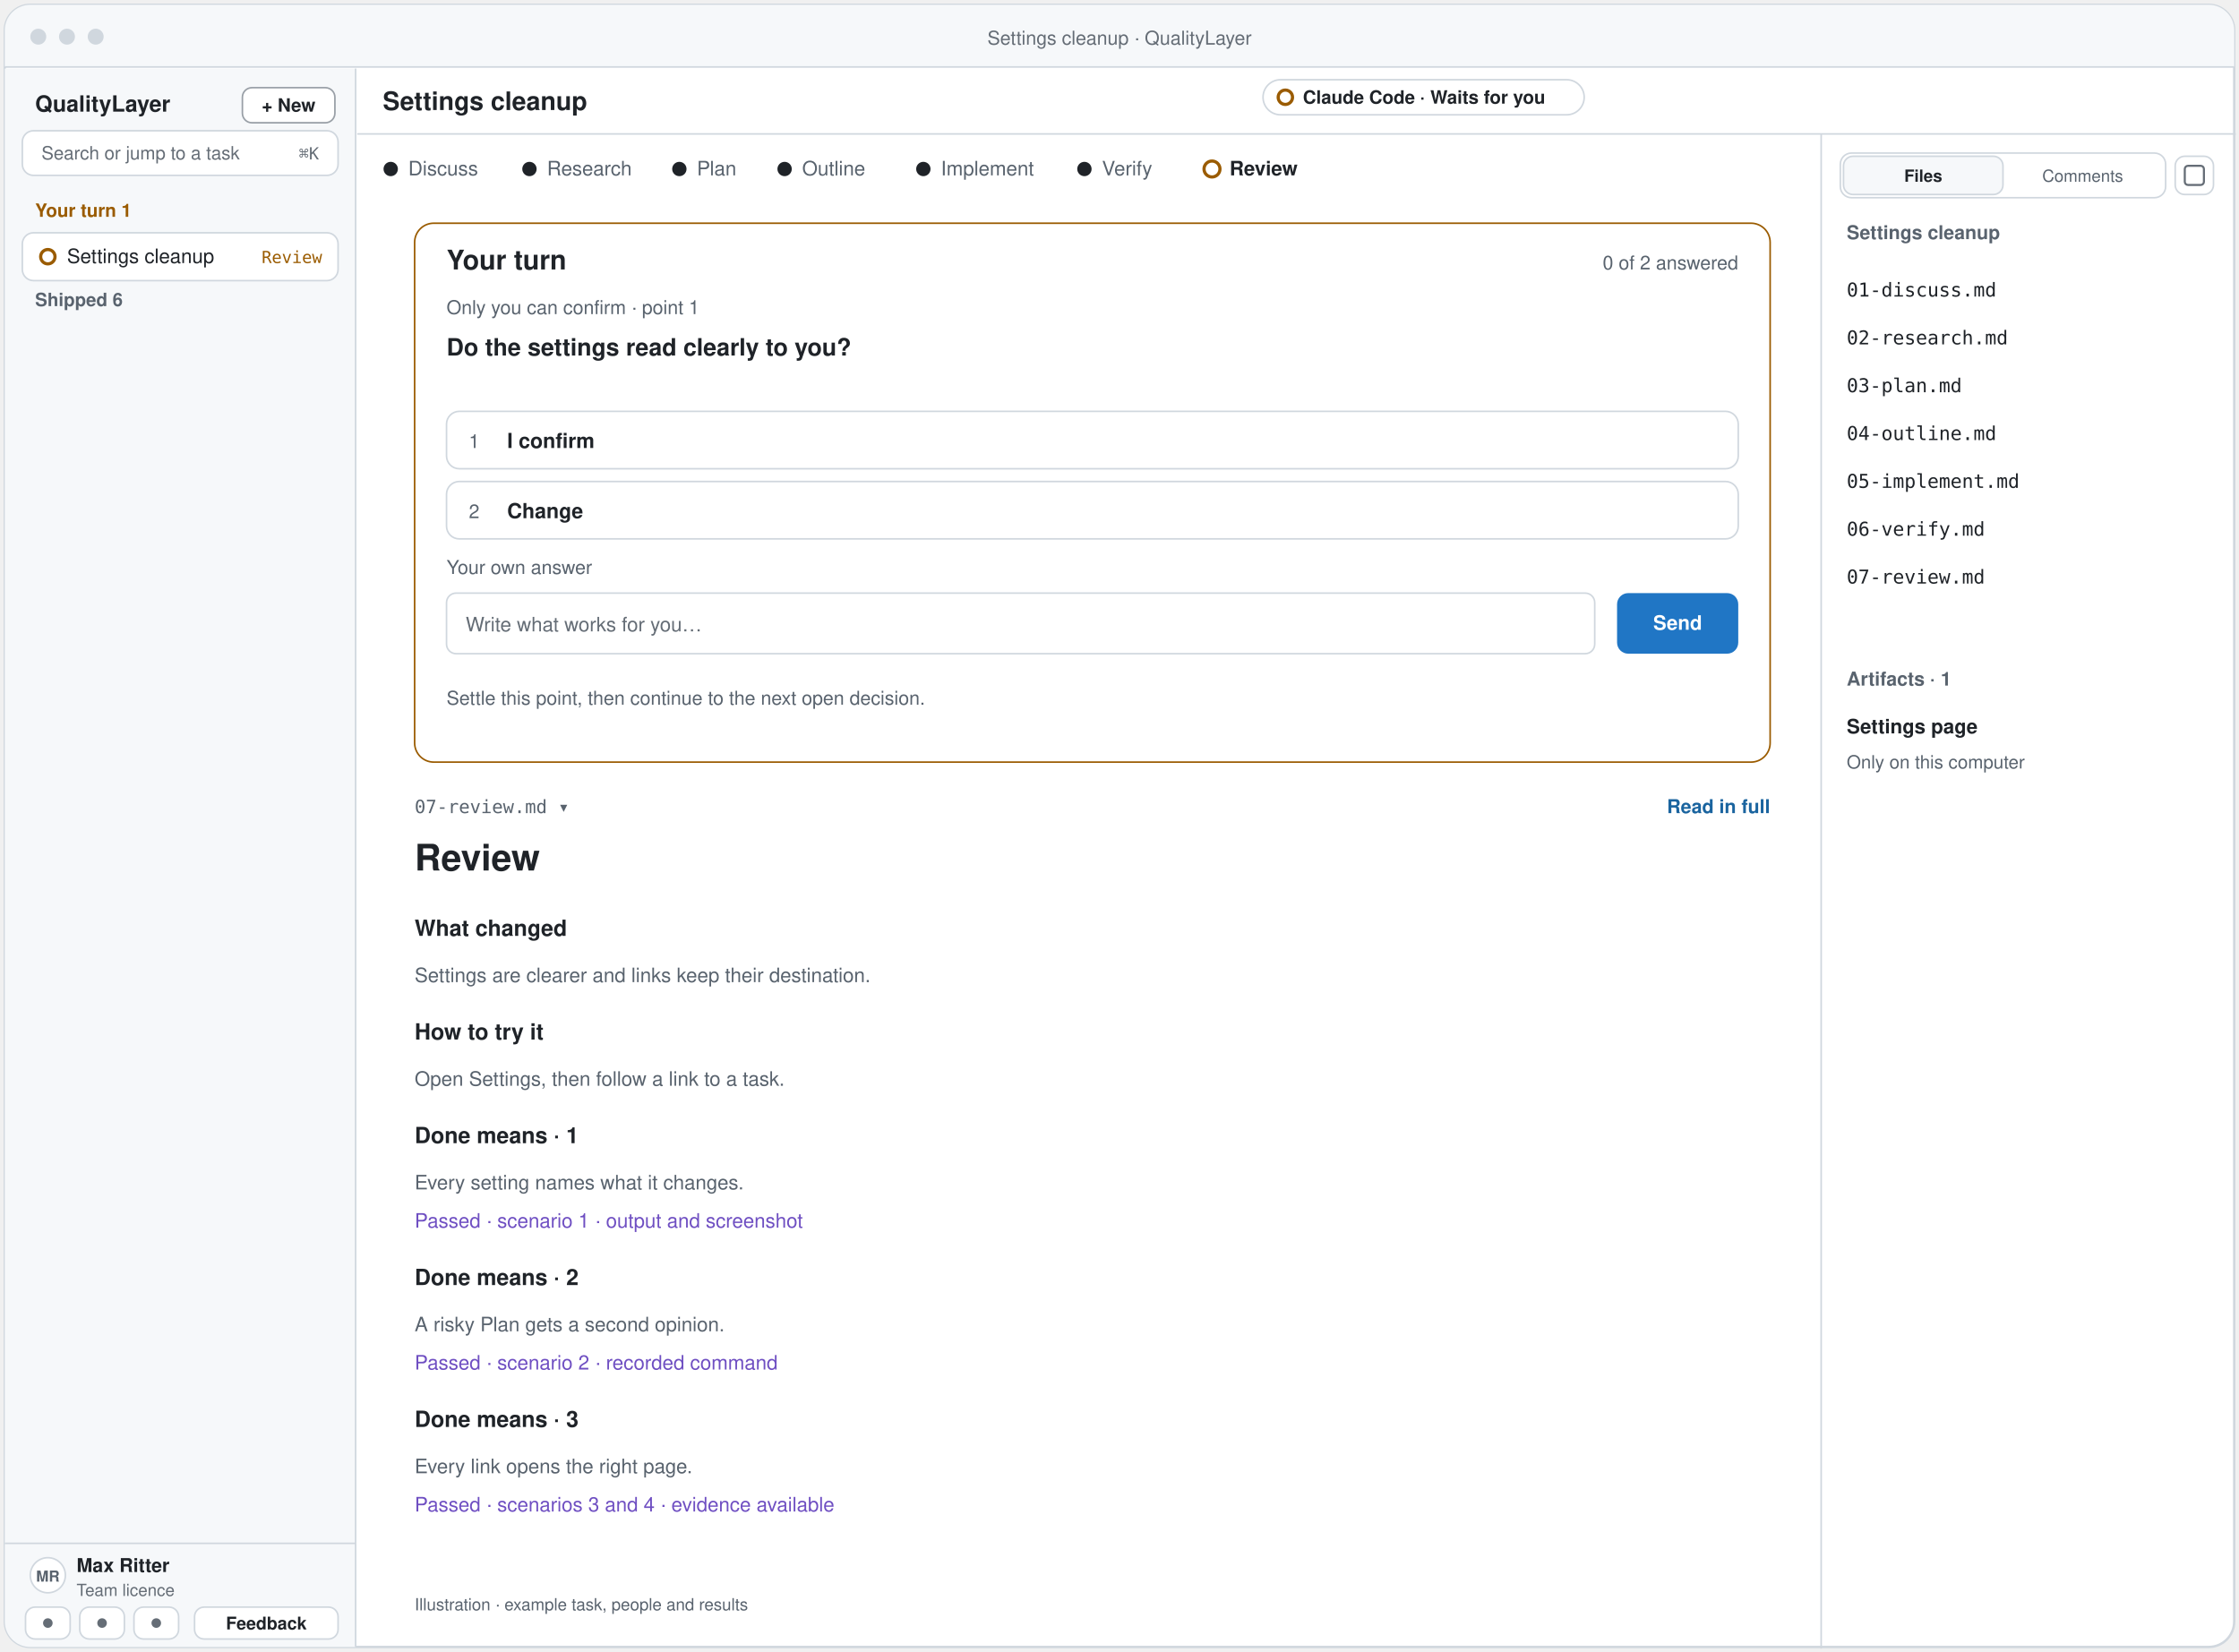
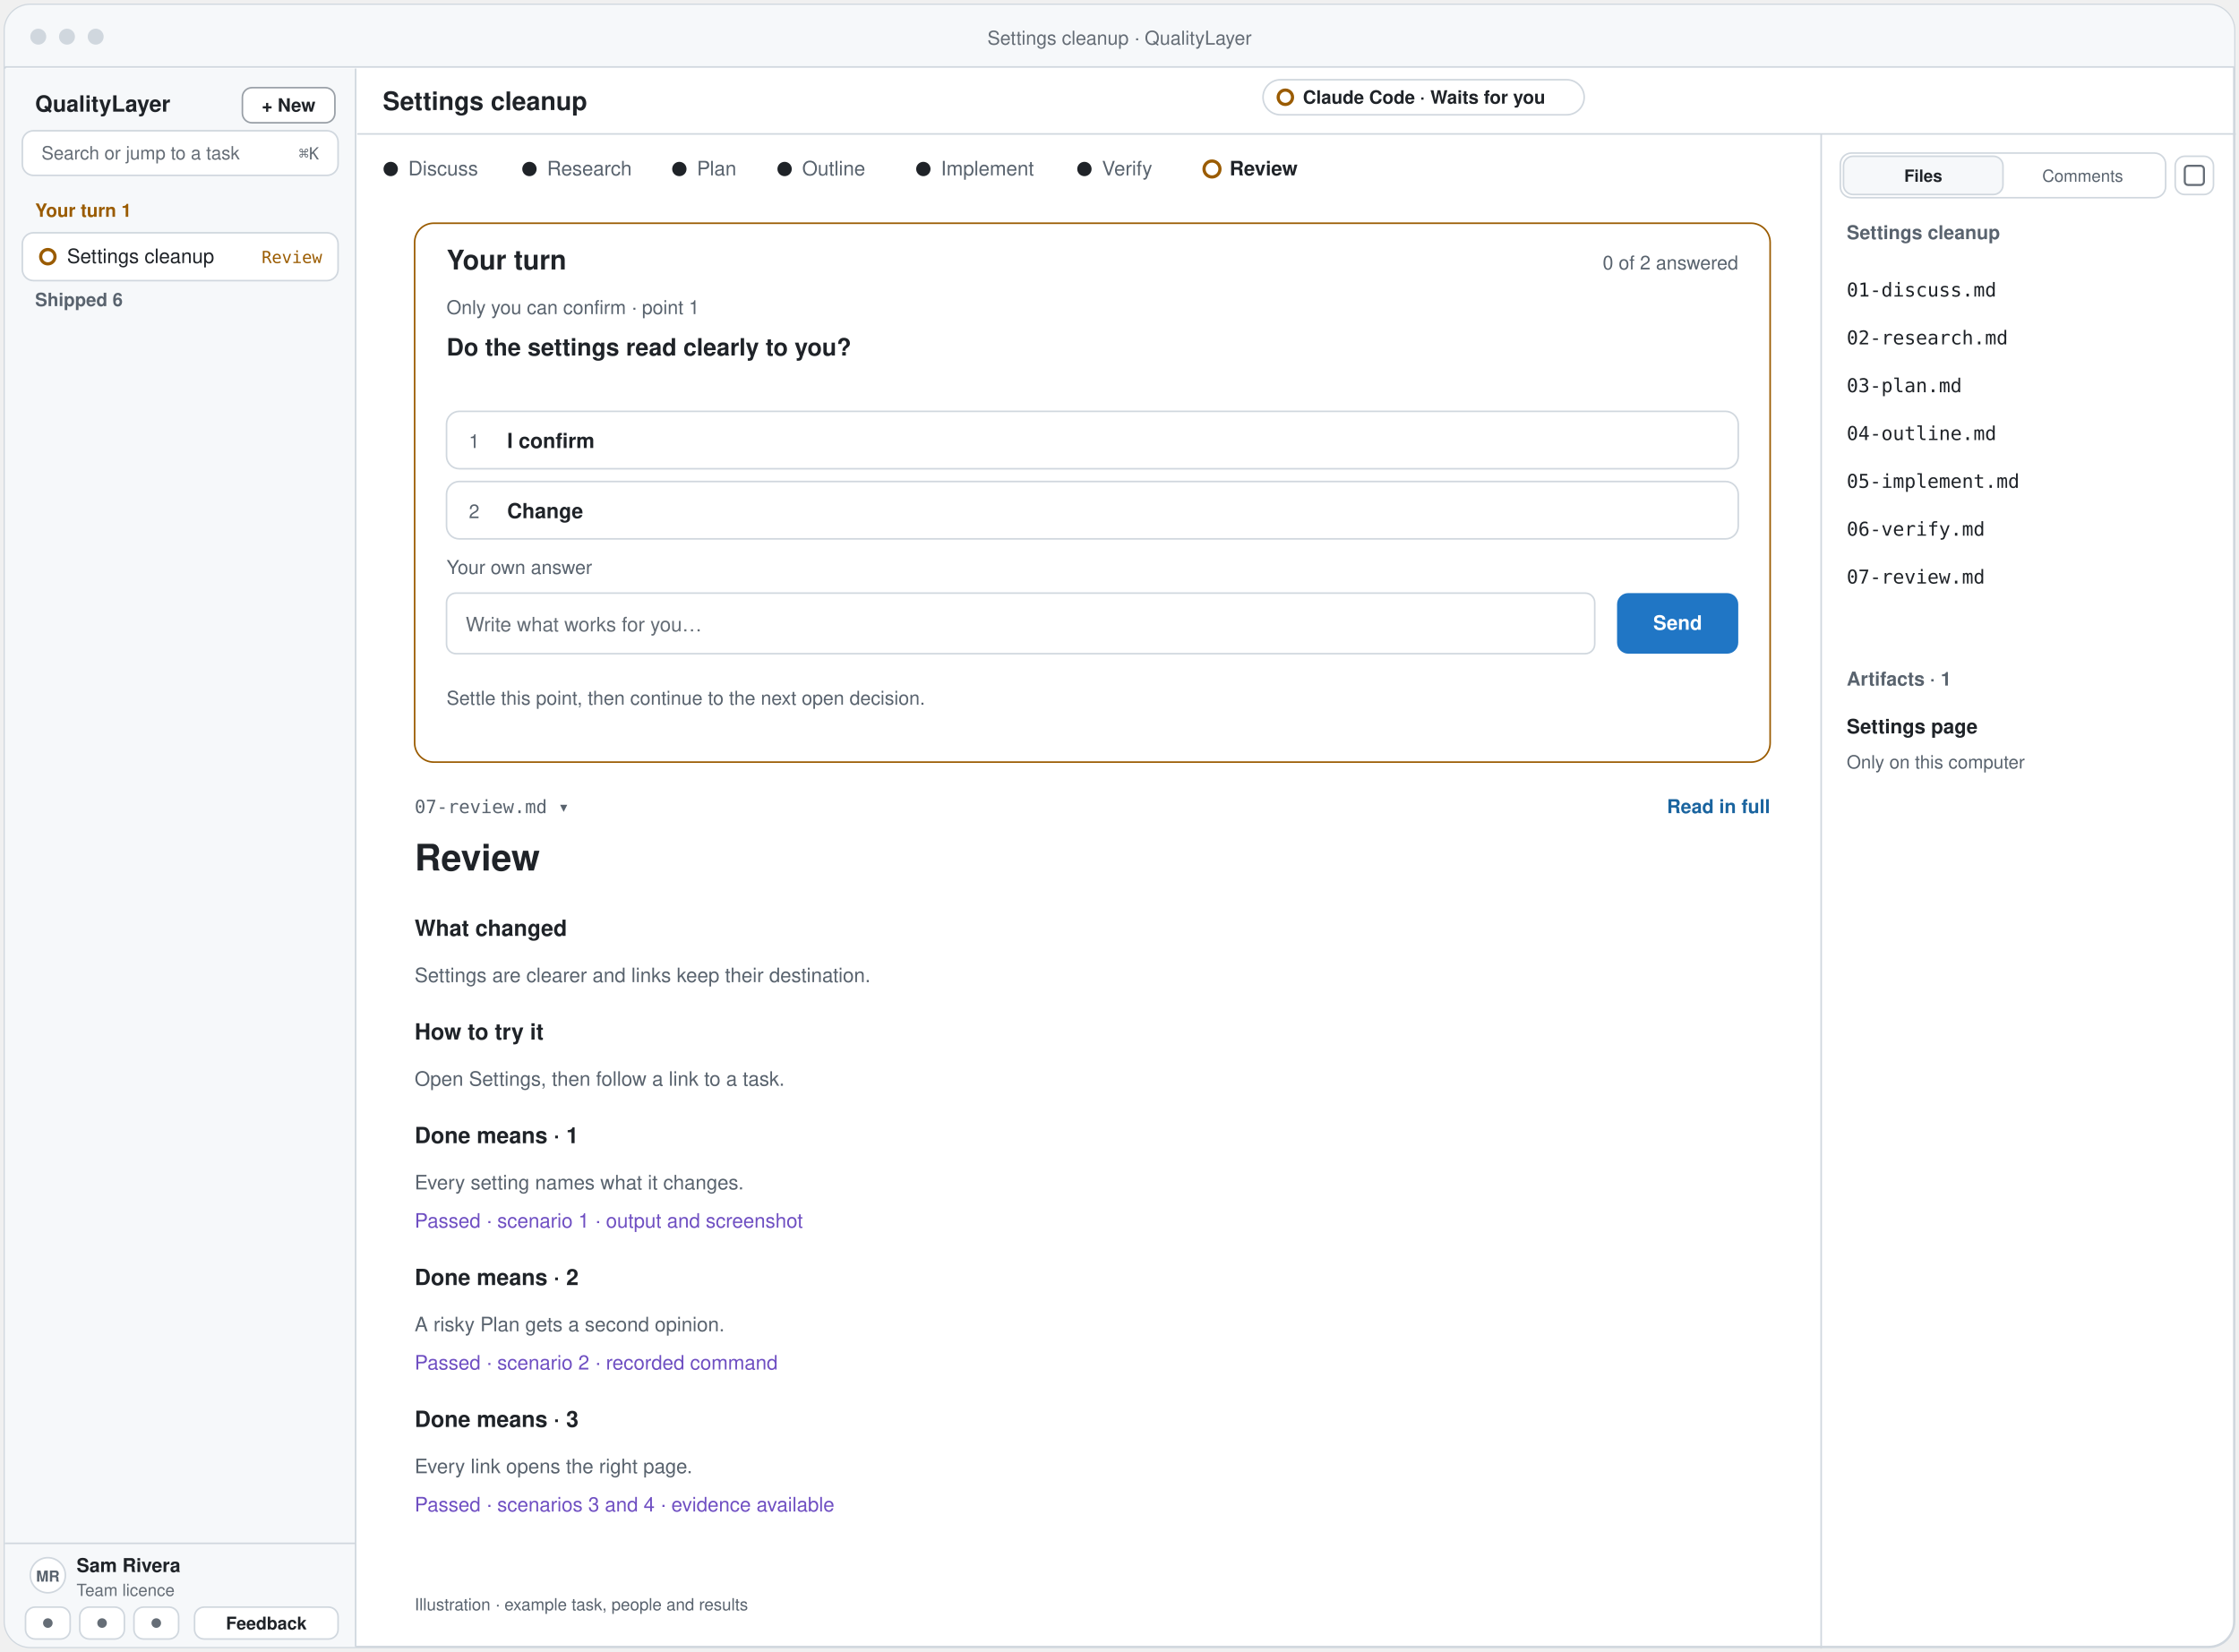
<svg xmlns="http://www.w3.org/2000/svg" style="background:#ffffff" width="1404" height="1036" viewBox="-2 -2 1404 1036" role="img" aria-label="Review: named agent status, one focused Your turn card above the work, visible own words and Send for questions, and Files / Comments with artifacts within Files">
  <rect x="1" y="1" width="1398" height="1030" rx="16" fill="#ffffff" stroke="#d0d7de" stroke-width="1.5" />
  <path d="M1 17 a16 16 0 0 1 16 -16 H1383 a16 16 0 0 1 16 16 V40 H1 Z" fill="#f6f8fa" />
  <line x1="1" y1="40" x2="1399" y2="40" stroke="#d0d7de" />
  <circle cx="22" cy="21" r="5" fill="#d0d7de" />
  <circle cx="40" cy="21" r="5" fill="#d0d7de" />
  <circle cx="58" cy="21" r="5" fill="#d0d7de" />
  <text x="700.0" y="26" font-family="-apple-system, BlinkMacSystemFont, 'Segoe UI', 'Helvetica Neue', Helvetica, Arial, sans-serif" font-size="12" font-weight="500" fill="#656d76" text-anchor="middle">Settings cleanup · QualityLayer</text>
  <path d="M1 41 H221 V1031 H17 a16 16 0 0 1 -16 -16 Z" fill="#f6f8fa" />
  <line x1="221" y1="41" x2="221" y2="1031" stroke="#d0d7de" />
  <text x="20" y="68" font-family="-apple-system, BlinkMacSystemFont, 'Segoe UI', 'Helvetica Neue', Helvetica, Arial, sans-serif" font-size="14" font-weight="700" fill="#1f2328" text-anchor="start">QualityLayer</text>
  <rect x="150" y="53" width="58" height="22" rx="6" fill="#ffffff" stroke="#59636e" stroke-opacity="0.6" />
  <text x="179" y="68" font-family="-apple-system, BlinkMacSystemFont, 'Segoe UI', 'Helvetica Neue', Helvetica, Arial, sans-serif" font-size="11.5" font-weight="600" fill="#1f2328" text-anchor="middle">+ New</text>
  <rect x="12" y="80" width="198" height="28" rx="7" fill="#ffffff" stroke="#d0d7de" />
  <text x="24" y="98" font-family="-apple-system, BlinkMacSystemFont, 'Segoe UI', 'Helvetica Neue', Helvetica, Arial, sans-serif" font-size="11.5" font-weight="400" fill="#656d76" text-anchor="start">Search or jump to a task</text>
  <text x="198" y="98" font-family="ui-monospace, SFMono-Regular, Menlo, Consolas, monospace" font-size="10.5" font-weight="500" fill="#656d76" text-anchor="end">⌘K</text>
  <text x="20" y="134" font-family="-apple-system, BlinkMacSystemFont, 'Segoe UI', 'Helvetica Neue', Helvetica, Arial, sans-serif" font-size="11.5" font-weight="650" fill="#9a5b00" text-anchor="start">Your turn  1</text>
  <rect x="12" y="144" width="198" height="30" rx="7" fill="#ffffff" stroke="#d0d7de" />
  <circle cx="28" cy="159" r="4.5" fill="none" stroke="#9a5b00" stroke-width="2" />
  <text x="40" y="163" font-family="-apple-system, BlinkMacSystemFont, 'Segoe UI', 'Helvetica Neue', Helvetica, Arial, sans-serif" font-size="12.5" font-weight="500" fill="#1f2328" text-anchor="start">Settings cleanup</text>
  <text x="200" y="163" font-family="ui-monospace, SFMono-Regular, Menlo, Consolas, monospace" font-size="10.5" font-weight="500" fill="#9a5b00" text-anchor="end">Review</text>
  <text x="20" y="190" font-family="-apple-system, BlinkMacSystemFont, 'Segoe UI', 'Helvetica Neue', Helvetica, Arial, sans-serif" font-size="11.5" font-weight="650" fill="#59636e" text-anchor="start">Shipped  6</text>
  <line x1="1" y1="966" x2="221" y2="966" stroke="#d0d7de" />
  <circle cx="28" cy="986" r="11" fill="#ffffff" stroke="#d0d7de" />
  <text x="28" y="990" font-family="-apple-system, BlinkMacSystemFont, 'Segoe UI', 'Helvetica Neue', Helvetica, Arial, sans-serif" font-size="9.5" font-weight="650" fill="#59636e" text-anchor="middle">MR</text>
-   <text x="46" y="984" font-family="-apple-system, BlinkMacSystemFont, 'Segoe UI', 'Helvetica Neue', Helvetica, Arial, sans-serif" font-size="12" font-weight="600" fill="#1f2328" text-anchor="start">Max Ritter</text>
+   <text x="46" y="984" font-family="-apple-system, BlinkMacSystemFont, 'Segoe UI', 'Helvetica Neue', Helvetica, Arial, sans-serif" font-size="12" font-weight="600" fill="#1f2328" text-anchor="start">Sam Rivera</text>
  <text x="46" y="999" font-family="-apple-system, BlinkMacSystemFont, 'Segoe UI', 'Helvetica Neue', Helvetica, Arial, sans-serif" font-size="10.5" font-weight="400" fill="#656d76" text-anchor="start">Team licence</text>
  <rect x="14" y="1006" width="28" height="20" rx="6" fill="#ffffff" stroke="#d0d7de" />
  <circle cx="28" cy="1016" r="3" fill="#656d76" />
  <rect x="48" y="1006" width="28" height="20" rx="6" fill="#ffffff" stroke="#d0d7de" />
  <circle cx="62" cy="1016" r="3" fill="#656d76" />
  <rect x="82" y="1006" width="28" height="20" rx="6" fill="#ffffff" stroke="#d0d7de" />
  <circle cx="96" cy="1016" r="3" fill="#656d76" />
  <rect x="120" y="1006" width="90" height="20" rx="6" fill="#ffffff" stroke="#d0d7de" />
  <text x="165" y="1020" font-family="-apple-system, BlinkMacSystemFont, 'Segoe UI', 'Helvetica Neue', Helvetica, Arial, sans-serif" font-size="11" font-weight="600" fill="#1f2328" text-anchor="middle">Feedback</text>
  <text x="238" y="67" font-family="-apple-system, BlinkMacSystemFont, 'Segoe UI', 'Helvetica Neue', Helvetica, Arial, sans-serif" font-size="16" font-weight="650" fill="#1f2328" text-anchor="start">Settings cleanup</text>
  <circle cx="243" cy="104" r="4.5" fill="#1f2328" />
  <text x="254" y="108" font-family="-apple-system, BlinkMacSystemFont, 'Segoe UI', 'Helvetica Neue', Helvetica, Arial, sans-serif" font-size="12.5" font-weight="400" fill="#59636e">Discuss</text>
  <circle cx="330.0" cy="104" r="4.5" fill="#1f2328" />
  <text x="341.0" y="108" font-family="-apple-system, BlinkMacSystemFont, 'Segoe UI', 'Helvetica Neue', Helvetica, Arial, sans-serif" font-size="12.5" font-weight="400" fill="#59636e">Research</text>
  <circle cx="424.0" cy="104" r="4.5" fill="#1f2328" />
  <text x="435.0" y="108" font-family="-apple-system, BlinkMacSystemFont, 'Segoe UI', 'Helvetica Neue', Helvetica, Arial, sans-serif" font-size="12.5" font-weight="400" fill="#59636e">Plan</text>
  <circle cx="490.0" cy="104" r="4.5" fill="#1f2328" />
  <text x="501.0" y="108" font-family="-apple-system, BlinkMacSystemFont, 'Segoe UI', 'Helvetica Neue', Helvetica, Arial, sans-serif" font-size="12.5" font-weight="400" fill="#59636e">Outline</text>
  <circle cx="577.0" cy="104" r="4.5" fill="#1f2328" />
  <text x="588.0" y="108" font-family="-apple-system, BlinkMacSystemFont, 'Segoe UI', 'Helvetica Neue', Helvetica, Arial, sans-serif" font-size="12.5" font-weight="400" fill="#59636e">Implement</text>
  <circle cx="678.0" cy="104" r="4.5" fill="#1f2328" />
  <text x="689.0" y="108" font-family="-apple-system, BlinkMacSystemFont, 'Segoe UI', 'Helvetica Neue', Helvetica, Arial, sans-serif" font-size="12.5" font-weight="400" fill="#59636e">Verify</text>
  <circle cx="758.0" cy="104" r="5" fill="none" stroke="#9a5b00" stroke-width="2" />
  <text x="769.0" y="108" font-family="-apple-system, BlinkMacSystemFont, 'Segoe UI', 'Helvetica Neue', Helvetica, Arial, sans-serif" font-size="12.5" font-weight="600" fill="#1f2328">Review</text>
  <rect x="790" y="48" width="201.4" height="22" rx="11" fill="#ffffff" stroke="#d0d7de" />
  <circle cx="804" cy="59" r="4.5" fill="none" stroke="#9a5b00" stroke-width="2" />
  <text x="815" y="63" font-family="-apple-system, BlinkMacSystemFont, 'Segoe UI', 'Helvetica Neue', Helvetica, Arial, sans-serif" font-size="11.5" font-weight="600" fill="#1f2328" text-anchor="start">Claude Code · Waits for you</text>
  <line x1="222" y1="82" x2="1400" y2="82" stroke="#d0d7de" />
  <rect x="258" y="138" width="850" height="338" rx="12" fill="#ffffff" stroke="#9a5b00" stroke-width="1" />
  <text x="278" y="167" font-family="-apple-system, BlinkMacSystemFont, 'Segoe UI', 'Helvetica Neue', Helvetica, Arial, sans-serif" font-size="17" font-weight="650" fill="#1f2328" text-anchor="start">Your turn</text>
  <text x="1088" y="167" font-family="-apple-system, BlinkMacSystemFont, 'Segoe UI', 'Helvetica Neue', Helvetica, Arial, sans-serif" font-size="12" font-weight="500" fill="#59636e" text-anchor="end">0 of 2 answered</text>
  <text x="278" y="195" font-family="-apple-system, BlinkMacSystemFont, 'Segoe UI', 'Helvetica Neue', Helvetica, Arial, sans-serif" font-size="12" font-weight="500" fill="#59636e" text-anchor="start">Only you can confirm · point 1</text>
  <text x="278" y="221" font-family="-apple-system, BlinkMacSystemFont, 'Segoe UI', 'Helvetica Neue', Helvetica, Arial, sans-serif" font-size="15" font-weight="600" fill="#1f2328" text-anchor="start">Do the settings read clearly to you?</text>
  <rect data-choice="1" x="278" y="256" width="810" height="36" rx="8" fill="#ffffff" stroke="#d0d7de" />
  <text x="292" y="279" font-family="-apple-system, BlinkMacSystemFont, 'Segoe UI', 'Helvetica Neue', Helvetica, Arial, sans-serif" font-size="12" font-weight="500" fill="#59636e" text-anchor="start">1</text>
  <text x="316" y="279" font-family="-apple-system, BlinkMacSystemFont, 'Segoe UI', 'Helvetica Neue', Helvetica, Arial, sans-serif" font-size="13" font-weight="600" fill="#1f2328" text-anchor="start">I confirm</text>
  <rect data-choice="2" x="278" y="300" width="810" height="36" rx="8" fill="#ffffff" stroke="#d0d7de" />
  <text x="292" y="323" font-family="-apple-system, BlinkMacSystemFont, 'Segoe UI', 'Helvetica Neue', Helvetica, Arial, sans-serif" font-size="12" font-weight="500" fill="#59636e" text-anchor="start">2</text>
  <text x="316" y="323" font-family="-apple-system, BlinkMacSystemFont, 'Segoe UI', 'Helvetica Neue', Helvetica, Arial, sans-serif" font-size="13" font-weight="600" fill="#1f2328" text-anchor="start">Change</text>
  <text x="278" y="358" font-family="-apple-system, BlinkMacSystemFont, 'Segoe UI', 'Helvetica Neue', Helvetica, Arial, sans-serif" font-size="12" font-weight="500" fill="#59636e" text-anchor="start">Your own answer</text>
  <rect data-own-words="true" x="278" y="370" width="720" height="38" rx="6" fill="#ffffff" stroke="#d0d7de" />
  <text x="290" y="394" font-family="-apple-system, BlinkMacSystemFont, 'Segoe UI', 'Helvetica Neue', Helvetica, Arial, sans-serif" font-size="12.5" font-weight="400" fill="#656d76" text-anchor="start">Write what works for you…</text>
  <rect x="1012" y="370" width="76" height="38" rx="7" fill="#2076c5" />
  <text x="1050.0" y="393.0" font-family="-apple-system, BlinkMacSystemFont, 'Segoe UI', 'Helvetica Neue', Helvetica, Arial, sans-serif" font-size="12.5" font-weight="650" fill="#ffffff" text-anchor="middle">Send</text>
  <text x="278" y="440" font-family="-apple-system, BlinkMacSystemFont, 'Segoe UI', 'Helvetica Neue', Helvetica, Arial, sans-serif" font-size="12" font-weight="400" fill="#59636e" text-anchor="start">Settle this point, then continue to the next open decision.</text>
  <text x="258" y="508" font-family="ui-monospace, SFMono-Regular, Menlo, Consolas, monospace" font-size="11.5" font-weight="500" fill="#59636e" text-anchor="start">07-review.md  ▾</text>
  <text x="1108" y="508" font-family="-apple-system, BlinkMacSystemFont, 'Segoe UI', 'Helvetica Neue', Helvetica, Arial, sans-serif" font-size="12" font-weight="600" fill="#1a649f" text-anchor="end">Read in full</text>
  <text x="258" y="544" font-family="-apple-system, BlinkMacSystemFont, 'Segoe UI', 'Helvetica Neue', Helvetica, Arial, sans-serif" font-size="23" font-weight="650" fill="#1f2328" text-anchor="start">Review</text>
  <text x="258" y="585" font-family="-apple-system, BlinkMacSystemFont, 'Segoe UI', 'Helvetica Neue', Helvetica, Arial, sans-serif" font-size="14" font-weight="650" fill="#1f2328" text-anchor="start">What changed</text>
  <text x="258" y="614" font-family="-apple-system, BlinkMacSystemFont, 'Segoe UI', 'Helvetica Neue', Helvetica, Arial, sans-serif" font-size="12.5" font-weight="500" fill="#59636e" text-anchor="start">Settings are clearer and links keep their destination.</text>
  <text x="258" y="650" font-family="-apple-system, BlinkMacSystemFont, 'Segoe UI', 'Helvetica Neue', Helvetica, Arial, sans-serif" font-size="14" font-weight="650" fill="#1f2328" text-anchor="start">How to try it</text>
  <text x="258" y="679" font-family="-apple-system, BlinkMacSystemFont, 'Segoe UI', 'Helvetica Neue', Helvetica, Arial, sans-serif" font-size="12.5" font-weight="500" fill="#59636e" text-anchor="start">Open Settings, then follow a link to a task.</text>
  <text x="258" y="715" font-family="-apple-system, BlinkMacSystemFont, 'Segoe UI', 'Helvetica Neue', Helvetica, Arial, sans-serif" font-size="14" font-weight="650" fill="#1f2328" text-anchor="start">Done means · 1</text>
  <text x="258" y="744" font-family="-apple-system, BlinkMacSystemFont, 'Segoe UI', 'Helvetica Neue', Helvetica, Arial, sans-serif" font-size="12.5" font-weight="500" fill="#59636e" text-anchor="start">Every setting names what it changes.</text>
  <text x="258" y="768" font-family="-apple-system, BlinkMacSystemFont, 'Segoe UI', 'Helvetica Neue', Helvetica, Arial, sans-serif" font-size="12.5" font-weight="500" fill="#6f4fc2" text-anchor="start">Passed · scenario 1 · output and screenshot</text>
  <text x="258" y="804" font-family="-apple-system, BlinkMacSystemFont, 'Segoe UI', 'Helvetica Neue', Helvetica, Arial, sans-serif" font-size="14" font-weight="650" fill="#1f2328" text-anchor="start">Done means · 2</text>
  <text x="258" y="833" font-family="-apple-system, BlinkMacSystemFont, 'Segoe UI', 'Helvetica Neue', Helvetica, Arial, sans-serif" font-size="12.5" font-weight="500" fill="#59636e" text-anchor="start">A risky Plan gets a second opinion.</text>
  <text x="258" y="857" font-family="-apple-system, BlinkMacSystemFont, 'Segoe UI', 'Helvetica Neue', Helvetica, Arial, sans-serif" font-size="12.5" font-weight="500" fill="#6f4fc2" text-anchor="start">Passed · scenario 2 · recorded command</text>
  <text x="258" y="893" font-family="-apple-system, BlinkMacSystemFont, 'Segoe UI', 'Helvetica Neue', Helvetica, Arial, sans-serif" font-size="14" font-weight="650" fill="#1f2328" text-anchor="start">Done means · 3</text>
  <text x="258" y="922" font-family="-apple-system, BlinkMacSystemFont, 'Segoe UI', 'Helvetica Neue', Helvetica, Arial, sans-serif" font-size="12.5" font-weight="500" fill="#59636e" text-anchor="start">Every link opens the right page.</text>
  <text x="258" y="946" font-family="-apple-system, BlinkMacSystemFont, 'Segoe UI', 'Helvetica Neue', Helvetica, Arial, sans-serif" font-size="12.5" font-weight="500" fill="#6f4fc2" text-anchor="start">Passed · scenarios 3 and 4 · evidence available</text>
  <line x1="1140" y1="82" x2="1140" y2="1032" stroke="#d0d7de" />
  <rect x="1152" y="94" width="204" height="28" rx="7" fill="#ffffff" stroke="#d0d7de" />
  <rect x="1154.0" y="96" width="100.0" height="24" rx="6" fill="#f6f8fa" stroke="#d0d7de" />
  <text x="1204.0" y="112" font-family="-apple-system, BlinkMacSystemFont, 'Segoe UI', 'Helvetica Neue', Helvetica, Arial, sans-serif" font-size="10.5" font-weight="600" fill="#1f2328" text-anchor="middle">Files</text>
  <text x="1304.0" y="112" font-family="-apple-system, BlinkMacSystemFont, 'Segoe UI', 'Helvetica Neue', Helvetica, Arial, sans-serif" font-size="10.5" font-weight="500" fill="#59636e" text-anchor="middle">Comments</text>
  <rect x="1362" y="96" width="24" height="24" rx="6" fill="#ffffff" stroke="#d0d7de" />
  <rect x="1368" y="102" width="12" height="12" rx="2" fill="none" stroke="#656d76" stroke-width="1.3" />
  <text x="1156" y="148" font-family="-apple-system, BlinkMacSystemFont, 'Segoe UI', 'Helvetica Neue', Helvetica, Arial, sans-serif" font-size="12" font-weight="600" fill="#59636e" text-anchor="start">Settings cleanup</text>
  <text x="1156" y="184" font-family="ui-monospace, SFMono-Regular, Menlo, Consolas, monospace" font-size="12" font-weight="500" fill="#1f2328" text-anchor="start">01-discuss.md</text>
  <text x="1156" y="214" font-family="ui-monospace, SFMono-Regular, Menlo, Consolas, monospace" font-size="12" font-weight="500" fill="#1f2328" text-anchor="start">02-research.md</text>
  <text x="1156" y="244" font-family="ui-monospace, SFMono-Regular, Menlo, Consolas, monospace" font-size="12" font-weight="500" fill="#1f2328" text-anchor="start">03-plan.md</text>
  <text x="1156" y="274" font-family="ui-monospace, SFMono-Regular, Menlo, Consolas, monospace" font-size="12" font-weight="500" fill="#1f2328" text-anchor="start">04-outline.md</text>
  <text x="1156" y="304" font-family="ui-monospace, SFMono-Regular, Menlo, Consolas, monospace" font-size="12" font-weight="500" fill="#1f2328" text-anchor="start">05-implement.md</text>
  <text x="1156" y="334" font-family="ui-monospace, SFMono-Regular, Menlo, Consolas, monospace" font-size="12" font-weight="500" fill="#1f2328" text-anchor="start">06-verify.md</text>
  <text x="1156" y="364" font-family="ui-monospace, SFMono-Regular, Menlo, Consolas, monospace" font-size="12" font-weight="500" fill="#1f2328" text-anchor="start">07-review.md</text>
  <text x="1156" y="428" font-family="-apple-system, BlinkMacSystemFont, 'Segoe UI', 'Helvetica Neue', Helvetica, Arial, sans-serif" font-size="12" font-weight="600" fill="#59636e" text-anchor="start">Artifacts · 1</text>
  <text x="1156" y="458" font-family="-apple-system, BlinkMacSystemFont, 'Segoe UI', 'Helvetica Neue', Helvetica, Arial, sans-serif" font-size="12.5" font-weight="600" fill="#1f2328" text-anchor="start">Settings page</text>
  <text x="1156" y="480" font-family="-apple-system, BlinkMacSystemFont, 'Segoe UI', 'Helvetica Neue', Helvetica, Arial, sans-serif" font-size="11.5" font-weight="400" fill="#59636e" text-anchor="start">Only on this computer</text>
  <text x="258" y="1008" font-family="-apple-system, BlinkMacSystemFont, 'Segoe UI', 'Helvetica Neue', Helvetica, Arial, sans-serif" font-size="10.5" font-weight="400" fill="#59636e" text-anchor="start">Illustration · example task, people and results</text>
</svg>
